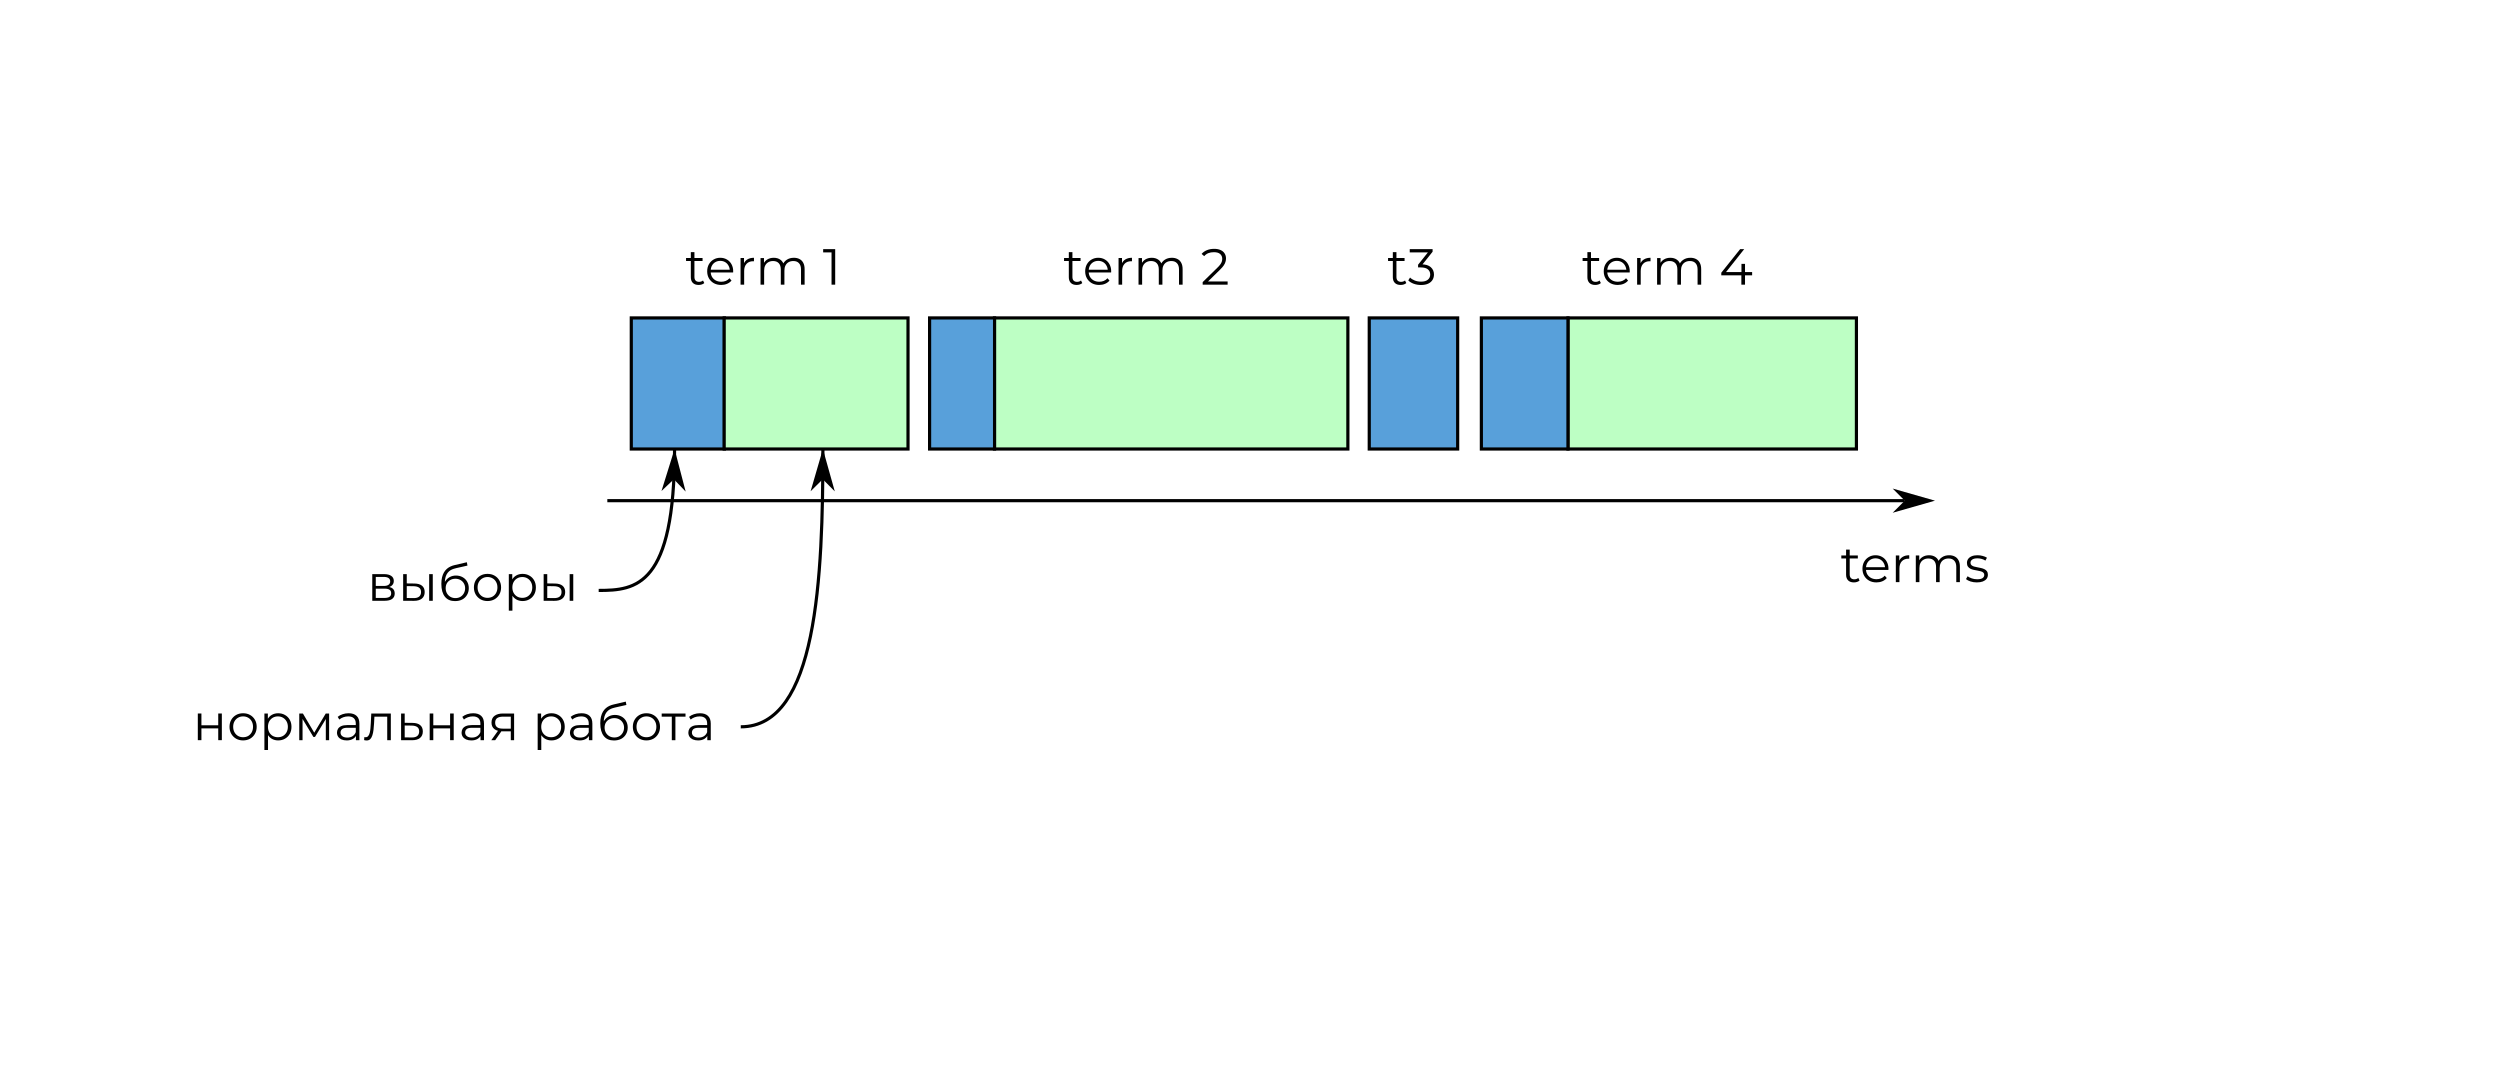
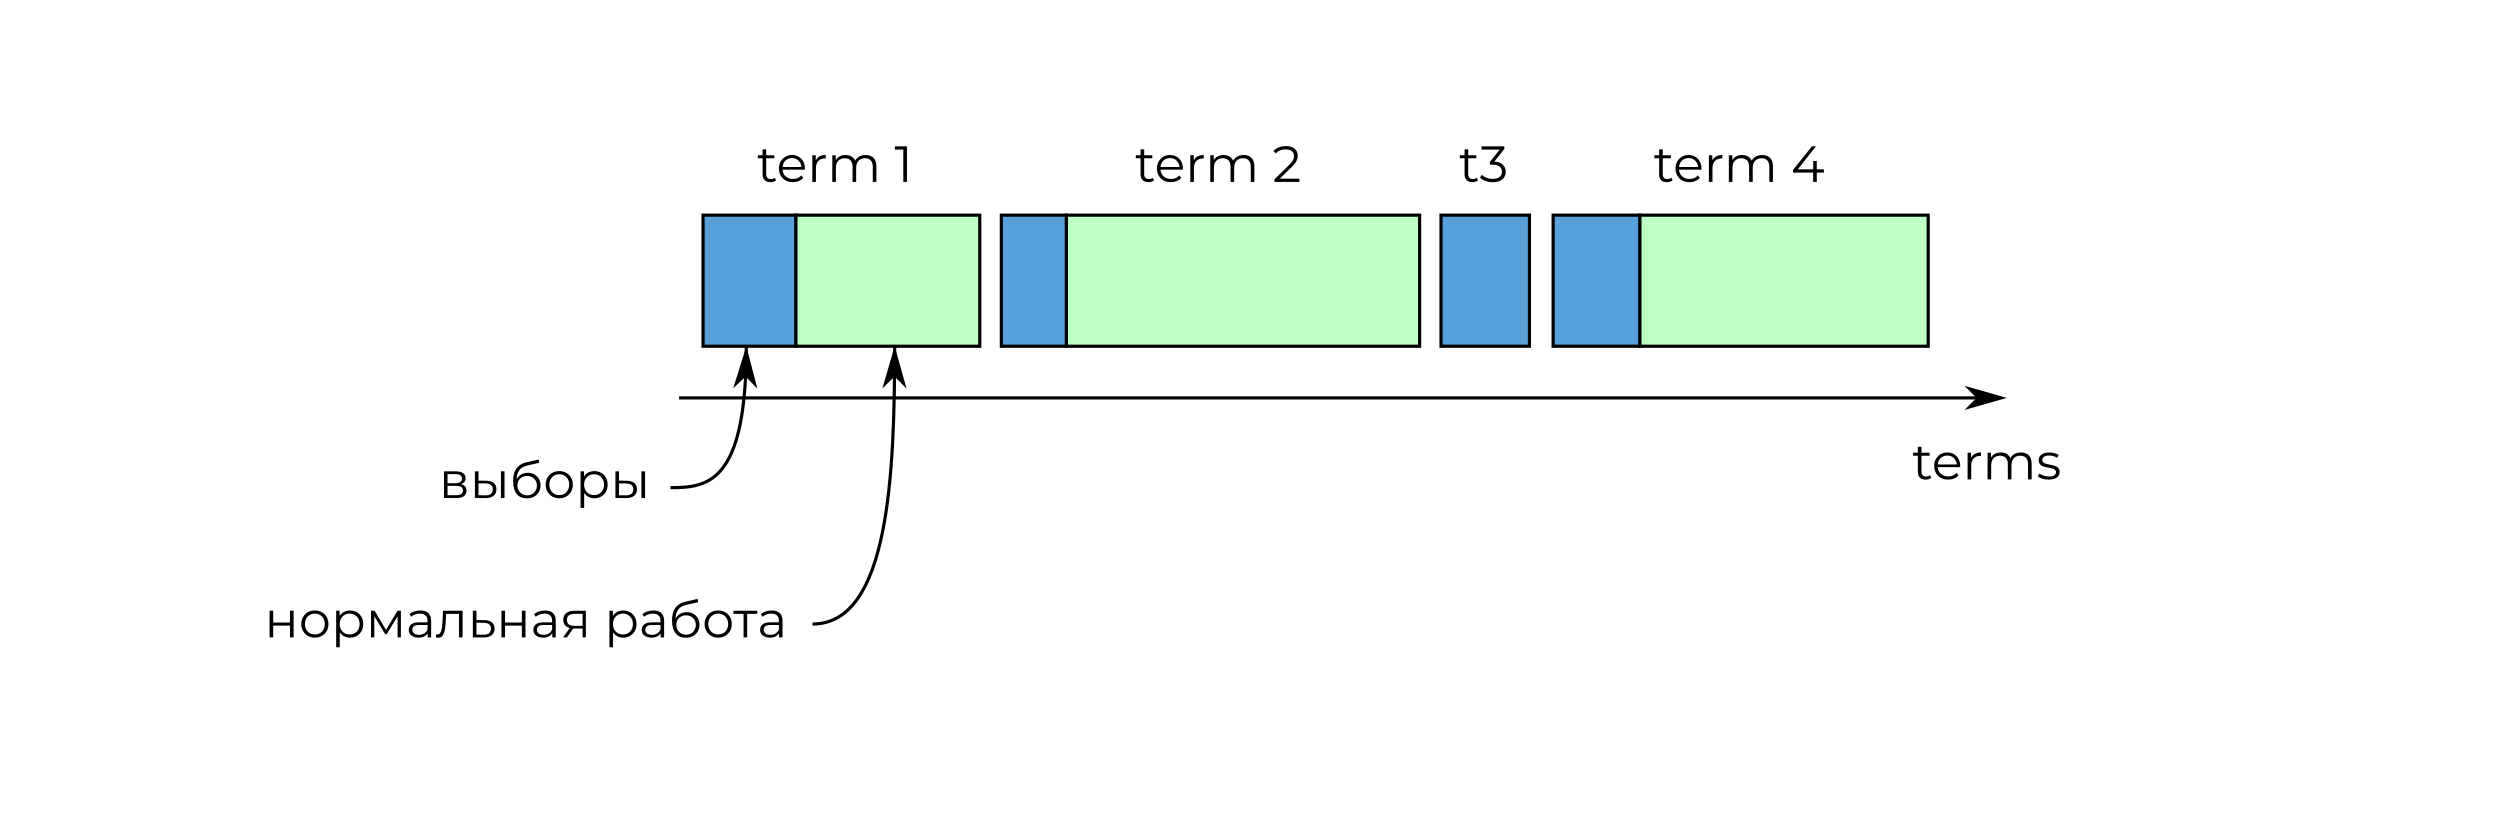
- <svg xmlns="http://www.w3.org/2000/svg" width="1050" height="450" viewBox="0 0 277.812 119.062" version="1.1" id="svg5">
+ <svg xmlns="http://www.w3.org/2000/svg" width="1050" height="345" viewBox="0 0 277.812 91.281" version="1.1" id="svg5">
  <defs id="defs2">
    <clipPath clipPathUnits="userSpaceOnUse" id="clipPath1734">
      <path d="M 0,0.028 H 595.275 V 841.889 H 0 Z" clip-rule="evenodd" id="path1732" />
    </clipPath>
    <clipPath clipPathUnits="userSpaceOnUse" id="clipPath5199">
      <path d="M 0,0.028 H 595.275 V 841.889 H 0 Z" clip-rule="evenodd" id="path5197" />
    </clipPath>
    <clipPath clipPathUnits="userSpaceOnUse" id="clipPath6407">
      <path d="M 0,0.028 H 595.275 V 841.889 H 0 Z" clip-rule="evenodd" id="path6405" />
    </clipPath>
    <clipPath clipPathUnits="userSpaceOnUse" id="clipPath1022">
      <path d="M 0,0.028 H 595.275 V 841.889 H 0 Z" clip-rule="evenodd" id="path1020" />
    </clipPath>
  </defs>
  <g id="layer1">
-     <g id="g4282" transform="matrix(0.2662233,0,0,-0.2662233,59.64763,218.5594)">
+     <g id="g4282" transform="matrix(0.2662233,0,0,-0.2662233,67.62184,207.1386)">
      <g id="g15429" transform="matrix(1.325711,0,0,1.325711,13.80845,499.2856)" />
      <path d="M 39.453,688.258 H 78.318 V 633.542 H 39.453 Z" style="fill:#58a0da;fill-opacity:1;fill-rule:nonzero;stroke:#000000;stroke-width:1.326;stroke-miterlimit:4;stroke-dasharray:none;stroke-opacity:1" id="path15435" />
      <path d="M 78.23,688.258 H 154.966 V 633.542 H 78.23 Z" style="fill:#bdffc4;fill-opacity:1;fill-rule:nonzero;stroke:#000000;stroke-width:1.326;stroke-miterlimit:4;stroke-dasharray:none;stroke-opacity:1" id="path15437" />
      <path d="M 191.04,688.258 H 338.567 V 633.542 H 191.04 Z" style="fill:#bdffc4;fill-opacity:1;fill-rule:nonzero;stroke:#000000;stroke-width:1.326;stroke-miterlimit:4;stroke-dasharray:none;stroke-opacity:1" id="path15439" />
      <path d="m 163.972,688.258 h 27.12 v -54.716 h -27.12 z" style="fill:#58a0da;fill-opacity:1;fill-rule:nonzero;stroke:#000000;stroke-width:1.326;stroke-miterlimit:4;stroke-dasharray:none;stroke-opacity:1" id="path15441" />
      <path d="m 347.489,688.258 h 36.908 v -54.716 h -36.908 z" style="fill:#58a0da;fill-opacity:1;fill-rule:nonzero;stroke:#000000;stroke-width:1.326;stroke-miterlimit:4;stroke-dasharray:none;stroke-opacity:1" id="path15443" />
      <path d="M 430.429,688.258 H 550.841 V 633.542 H 430.429 Z" style="fill:#bdffc4;fill-opacity:1;fill-rule:nonzero;stroke:#000000;stroke-width:1.326;stroke-miterlimit:4;stroke-dasharray:none;stroke-opacity:1" id="path15445" />
      <path d="m 394.288,688.258 h 36.147 v -54.716 h -36.147 z" style="fill:#58a0da;fill-opacity:1;fill-rule:nonzero;stroke:#000000;stroke-width:1.326;stroke-miterlimit:4;stroke-dasharray:none;stroke-opacity:1" id="path15447" />
      <path style="fill:none;stroke:#000000;stroke-width:1.325;stroke-linecap:butt;stroke-linejoin:miter;stroke-miterlimit:4;stroke-dasharray:none;stroke-opacity:1" d="M 571.021,611.978 H 29.457" id="path7839" />
      <path style="fill:none;stroke:#000000;stroke-width:1.325;stroke-linecap:butt;stroke-linejoin:miter;stroke-miterlimit:4;stroke-dasharray:none;stroke-opacity:1" d="m 25.846,574.509 c 15.64,0 31.675,1.723 31.675,59.032" id="path12583" />
      <g aria-label="выборы" transform="scale(1,-1)" id="text2746-9" style="font-size:21.202px;line-height:1.25;font-family:Montserrat;-inkscape-font-specification:Montserrat;text-align:center;text-anchor:middle;stroke-width:0.994">
        <path d="m -68.66,-570.186 v -11.131 h 4.919 q 1.887,0 2.968,0.721 1.102,0.721 1.102,2.12 0,1.357 -1.039,2.099 -1.039,0.721 -2.735,0.721 l 0.297,-0.445 q 1.993,0 2.926,0.742 0.933,0.742 0.933,2.141 0,1.442 -1.06,2.247 -1.039,0.784 -3.244,0.784 z m 1.463,-1.187 h 3.541 q 1.421,0 2.141,-0.445 0.742,-0.466 0.742,-1.484 0,-1.018 -0.657,-1.484 -0.657,-0.466 -2.078,-0.466 h -3.689 z m 0,-5.004 h 3.35 q 1.293,0 1.972,-0.488 0.7,-0.488 0.7,-1.421 0,-0.933 -0.7,-1.399 -0.678,-0.466 -1.972,-0.466 h -3.35 z" id="path32568" />
        <path d="m -44.913,-570.186 v -11.131 h 1.505 v 11.131 z m -6.17,-7.209 q 2.099,0.021 3.201,0.933 1.102,0.912 1.102,2.629 0,1.781 -1.187,2.735 -1.187,0.954 -3.392,0.933 l -4.41,-0.021 v -11.131 h 1.505 v 3.88 z m -0.382,6.085 q 1.569,0.021 2.353,-0.615 0.806,-0.657 0.806,-1.908 0,-1.251 -0.784,-1.823 -0.784,-0.594 -2.375,-0.615 l -2.799,-0.042 v 4.961 z" id="path32570" />
        <path d="m -34.122,-570.058 q -1.357,0 -2.417,-0.445 -1.039,-0.445 -1.781,-1.357 -0.742,-0.912 -1.124,-2.247 -0.382,-1.357 -0.382,-3.138 0,-1.59 0.297,-2.777 0.297,-1.209 0.827,-2.078 0.53,-0.869 1.23,-1.463 0.721,-0.615 1.548,-0.975 0.848,-0.382 1.739,-0.572 l 5.004,-1.166 0.254,1.399 -4.707,1.06 q -0.445,0.106 -1.081,0.297 -0.615,0.191 -1.272,0.572 -0.636,0.382 -1.187,1.06 -0.551,0.678 -0.89,1.76 -0.318,1.06 -0.318,2.65 0,0.339 0.021,0.551 0.021,0.191 0.042,0.424 0.042,0.212 0.064,0.636 l -0.657,-0.551 q 0.233,-1.293 0.954,-2.247 0.721,-0.975 1.802,-1.505 1.102,-0.551 2.438,-0.551 1.548,0 2.756,0.678 1.209,0.657 1.887,1.845 0.7,1.187 0.7,2.756 0,1.548 -0.721,2.777 -0.7,1.23 -1.993,1.929 -1.293,0.678 -3.032,0.678 z m 0.17,-1.251 q 1.187,0 2.099,-0.53 0.912,-0.551 1.421,-1.484 0.53,-0.933 0.53,-2.099 0,-1.145 -0.53,-2.035 -0.509,-0.89 -1.421,-1.399 -0.912,-0.53 -2.12,-0.53 -1.187,0 -2.099,0.509 -0.912,0.488 -1.442,1.378 -0.509,0.89 -0.509,2.057 0,1.166 0.509,2.099 0.53,0.933 1.442,1.484 0.933,0.551 2.12,0.551 z" id="path32572" />
        <path d="m -20.574,-570.08 q -1.611,0 -2.905,-0.721 -1.272,-0.742 -2.014,-2.014 -0.742,-1.293 -0.742,-2.947 0,-1.675 0.742,-2.947 0.742,-1.272 2.014,-1.993 1.272,-0.721 2.905,-0.721 1.654,0 2.926,0.721 1.293,0.721 2.014,1.993 0.742,1.272 0.742,2.947 0,1.654 -0.742,2.947 -0.721,1.272 -2.014,2.014 -1.293,0.721 -2.926,0.721 z m 0,-1.336 q 1.209,0 2.141,-0.53 0.933,-0.551 1.463,-1.527 0.551,-0.996 0.551,-2.29 0,-1.315 -0.551,-2.29 -0.53,-0.975 -1.463,-1.505 -0.933,-0.551 -2.12,-0.551 -1.187,0 -2.12,0.551 -0.933,0.53 -1.484,1.505 -0.551,0.975 -0.551,2.29 0,1.293 0.551,2.29 0.551,0.975 1.484,1.527 0.933,0.53 2.099,0.53 z" id="path32574" />
        <path d="m -5.923,-570.08 q -1.442,0 -2.608,-0.657 -1.166,-0.678 -1.866,-1.929 -0.678,-1.272 -0.678,-3.095 0,-1.823 0.678,-3.074 0.678,-1.272 1.845,-1.929 1.166,-0.657 2.629,-0.657 1.59,0 2.841,0.721 1.272,0.7 1.993,1.993 0.721,1.272 0.721,2.947 0,1.696 -0.721,2.968 -0.721,1.272 -1.993,1.993 -1.251,0.721 -2.841,0.721 z m -5.746,4.007 v -15.244 h 1.442 v 3.35 l -0.148,2.226 0.212,2.247 v 7.421 z m 5.64,-5.343 q 1.187,0 2.12,-0.53 0.933,-0.551 1.484,-1.527 0.551,-0.996 0.551,-2.29 0,-1.293 -0.551,-2.269 -0.551,-0.975 -1.484,-1.527 -0.933,-0.551 -2.12,-0.551 -1.187,0 -2.141,0.551 -0.933,0.551 -1.484,1.527 -0.53,0.975 -0.53,2.269 0,1.293 0.53,2.29 0.551,0.975 1.484,1.527 0.954,0.53 2.141,0.53 z" id="path32576" />
        <path d="m 13.731,-570.186 v -11.131 h 1.505 v 11.131 z m -6.17,-7.209 q 2.099,0.021 3.201,0.933 1.102,0.912 1.102,2.629 0,1.781 -1.187,2.735 -1.187,0.954 -3.392,0.933 l -4.41,-0.021 v -11.131 h 1.505 v 3.88 z m -0.382,6.085 q 1.569,0.021 2.353,-0.615 0.806,-0.657 0.806,-1.908 0,-1.251 -0.784,-1.823 -0.784,-0.594 -2.375,-0.615 l -2.799,-0.042 v 4.961 z" id="path32578" />
      </g>
      <g aria-label="нормальная работа" transform="scale(1,-1)" id="text2746-9-2" style="font-size:21.202px;line-height:1.25;font-family:Montserrat;-inkscape-font-specification:Montserrat;text-align:center;text-anchor:middle;stroke-width:0.994">
        <path d="m -141.481,-512.008 v -11.131 h 1.505 v 4.919 h 7.018 v -4.919 h 1.505 v 11.131 h -1.505 v -4.919 h -7.018 v 4.919 z" id="path32581" />
        <path d="m -122.59,-511.902 q -1.611,0 -2.905,-0.721 -1.272,-0.742 -2.014,-2.014 -0.742,-1.293 -0.742,-2.947 0,-1.675 0.742,-2.947 0.742,-1.272 2.014,-1.993 1.272,-0.721 2.905,-0.721 1.654,0 2.926,0.721 1.293,0.721 2.014,1.993 0.742,1.272 0.742,2.947 0,1.654 -0.742,2.947 -0.721,1.272 -2.014,2.014 -1.293,0.721 -2.926,0.721 z m 0,-1.336 q 1.209,0 2.141,-0.53 0.933,-0.551 1.463,-1.527 0.551,-0.996 0.551,-2.29 0,-1.315 -0.551,-2.29 -0.53,-0.975 -1.463,-1.505 -0.933,-0.551 -2.12,-0.551 -1.187,0 -2.12,0.551 -0.933,0.53 -1.484,1.505 -0.551,0.975 -0.551,2.29 0,1.293 0.551,2.29 0.551,0.975 1.484,1.527 0.933,0.53 2.099,0.53 z" id="path32583" />
        <path d="m -107.94,-511.902 q -1.442,0 -2.608,-0.657 -1.166,-0.678 -1.866,-1.929 -0.678,-1.272 -0.678,-3.095 0,-1.823 0.678,-3.074 0.678,-1.272 1.845,-1.929 1.166,-0.657 2.629,-0.657 1.59,0 2.841,0.721 1.272,0.7 1.993,1.993 0.721,1.272 0.721,2.947 0,1.696 -0.721,2.968 -0.721,1.272 -1.993,1.993 -1.251,0.721 -2.841,0.721 z m -5.746,4.007 v -15.244 h 1.442 v 3.35 l -0.148,2.226 0.212,2.247 v 7.421 z m 5.64,-5.343 q 1.187,0 2.12,-0.53 0.933,-0.551 1.484,-1.527 0.551,-0.996 0.551,-2.29 0,-1.293 -0.551,-2.269 -0.551,-0.975 -1.484,-1.527 -0.933,-0.551 -2.12,-0.551 -1.187,0 -2.141,0.551 -0.933,0.551 -1.484,1.527 -0.53,0.975 -0.53,2.269 0,1.293 0.53,2.29 0.551,0.975 1.484,1.527 0.954,0.53 2.141,0.53 z" id="path32585" />
        <path d="m -99.141,-512.008 v -11.131 h 1.527 l 5.046,8.544 h -0.636 l 5.131,-8.544 h 1.399 v 11.131 h -1.378 v -9.414 l 0.276,0.127 -4.792,7.93 h -0.678 l -4.834,-8.014 0.318,-0.064 v 9.435 z" id="path32587" />
        <path d="m -75.48,-512.008 v -2.459 l -0.064,-0.403 v -4.113 q 0,-1.421 -0.806,-2.184 -0.784,-0.763 -2.353,-0.763 -1.081,0 -2.057,0.36 -0.975,0.36 -1.654,0.954 l -0.678,-1.124 q 0.848,-0.721 2.035,-1.103 1.187,-0.403 2.502,-0.403 2.163,0 3.329,1.081 1.187,1.06 1.187,3.244 v 6.912 z m -3.838,0.106 q -1.251,0 -2.184,-0.403 -0.912,-0.424 -1.399,-1.145 -0.488,-0.742 -0.488,-1.696 0,-0.869 0.403,-1.569 0.424,-0.721 1.357,-1.145 0.954,-0.445 2.544,-0.445 h 3.838 v 1.124 h -3.795 q -1.611,0 -2.247,0.572 -0.615,0.572 -0.615,1.421 0,0.954 0.742,1.527 0.742,0.572 2.078,0.572 1.272,0 2.184,-0.572 0.933,-0.594 1.357,-1.696 l 0.339,1.039 q -0.424,1.103 -1.484,1.76 -1.039,0.657 -2.629,0.657 z" id="path32589" />
        <path d="m -72.066,-512.029 0.106,-1.293 q 0.148,0.021 0.276,0.064 0.148,0.021 0.254,0.021 0.678,0 1.081,-0.509 0.424,-0.509 0.636,-1.357 0.212,-0.848 0.297,-1.908 0.085,-1.081 0.148,-2.163 l 0.191,-3.965 h 8.163 v 11.131 h -1.505 v -10.262 l 0.382,0.445 h -6.064 l 0.36,-0.466 -0.17,3.223 q -0.064,1.442 -0.233,2.756 -0.148,1.315 -0.488,2.311 -0.318,0.996 -0.89,1.569 -0.572,0.551 -1.463,0.551 -0.254,0 -0.53,-0.042 -0.254,-0.042 -0.551,-0.106 z" id="path32591" />
        <path d="m -51.839,-519.217 q 2.099,0.021 3.18,0.933 1.102,0.912 1.102,2.629 0,1.781 -1.187,2.735 -1.166,0.954 -3.392,0.933 l -4.495,-0.021 v -11.131 h 1.505 v 3.88 z m -0.382,6.085 q 1.548,0.021 2.332,-0.615 0.806,-0.657 0.806,-1.908 0,-1.251 -0.784,-1.823 -0.784,-0.594 -2.353,-0.615 l -2.905,-0.042 v 4.961 z" id="path32593" />
        <path d="m -44.694,-512.008 v -11.131 h 1.505 v 4.919 h 7.018 v -4.919 h 1.505 v 11.131 h -1.505 v -4.919 h -7.018 v 4.919 z" id="path32595" />
        <path d="m -23.471,-512.008 v -2.459 l -0.064,-0.403 v -4.113 q 0,-1.421 -0.806,-2.184 -0.784,-0.763 -2.353,-0.763 -1.081,0 -2.057,0.36 -0.975,0.36 -1.654,0.954 l -0.678,-1.124 q 0.848,-0.721 2.035,-1.103 1.187,-0.403 2.502,-0.403 2.163,0 3.329,1.081 1.187,1.06 1.187,3.244 v 6.912 z m -3.838,0.106 q -1.251,0 -2.184,-0.403 -0.912,-0.424 -1.399,-1.145 -0.488,-0.742 -0.488,-1.696 0,-0.869 0.403,-1.569 0.424,-0.721 1.357,-1.145 0.954,-0.445 2.544,-0.445 h 3.838 v 1.124 h -3.795 q -1.611,0 -2.247,0.572 -0.615,0.572 -0.615,1.421 0,0.954 0.742,1.527 0.742,0.572 2.078,0.572 1.272,0 2.184,-0.572 0.933,-0.594 1.357,-1.696 l 0.339,1.039 q -0.424,1.103 -1.484,1.76 -1.039,0.657 -2.629,0.657 z" id="path32597" />
        <path d="m -10.835,-512.008 v -4.007 l 0.276,0.318 h -3.774 q -2.141,0 -3.35,-0.933 -1.209,-0.933 -1.209,-2.714 0,-1.908 1.293,-2.841 1.293,-0.954 3.456,-0.954 h 4.686 v 11.131 z m -8.142,0 3.053,-4.283 h 1.569 l -2.989,4.283 z m 8.142,-4.452 v -5.809 l 0.276,0.445 h -3.541 q -1.548,0 -2.417,0.594 -0.848,0.594 -0.848,1.929 0,2.481 3.159,2.481 h 3.647 z" id="path32599" />
        <path d="m 6.126,-511.902 q -1.442,0 -2.608,-0.657 -1.166,-0.678 -1.866,-1.929 -0.678,-1.272 -0.678,-3.095 0,-1.823 0.678,-3.074 0.678,-1.272 1.845,-1.929 1.166,-0.657 2.629,-0.657 1.59,0 2.841,0.721 1.272,0.7 1.993,1.993 0.721,1.272 0.721,2.947 0,1.696 -0.721,2.968 -0.721,1.272 -1.993,1.993 -1.251,0.721 -2.841,0.721 z m -5.746,4.007 v -15.244 H 1.822 v 3.35 l -0.148,2.226 0.212,2.247 v 7.421 z m 5.64,-5.343 q 1.187,0 2.12,-0.53 0.933,-0.551 1.484,-1.527 0.551,-0.996 0.551,-2.29 0,-1.293 -0.551,-2.269 -0.551,-0.975 -1.484,-1.527 -0.933,-0.551 -2.12,-0.551 -1.187,0 -2.141,0.551 -0.933,0.551 -1.484,1.527 -0.53,0.975 -0.53,2.269 0,1.293 0.53,2.29 0.551,0.975 1.484,1.527 0.954,0.53 2.141,0.53 z" id="path32601" />
        <path d="m 21.765,-512.008 v -2.459 l -0.064,-0.403 v -4.113 q 0,-1.421 -0.806,-2.184 -0.784,-0.763 -2.353,-0.763 -1.081,0 -2.057,0.36 -0.975,0.36 -1.654,0.954 l -0.678,-1.124 q 0.848,-0.721 2.035,-1.103 1.187,-0.403 2.502,-0.403 2.163,0 3.329,1.081 1.187,1.06 1.187,3.244 v 6.912 z m -3.838,0.106 q -1.251,0 -2.184,-0.403 -0.912,-0.424 -1.399,-1.145 -0.488,-0.742 -0.488,-1.696 0,-0.869 0.403,-1.569 0.424,-0.721 1.357,-1.145 0.954,-0.445 2.544,-0.445 h 3.838 v 1.124 H 18.203 q -1.611,0 -2.247,0.572 -0.615,0.572 -0.615,1.421 0,0.954 0.742,1.527 0.742,0.572 2.078,0.572 1.272,0 2.184,-0.572 0.933,-0.594 1.357,-1.696 l 0.339,1.039 q -0.424,1.103 -1.484,1.76 -1.039,0.657 -2.629,0.657 z" id="path32603" />
        <path d="m 32.217,-511.881 q -1.357,0 -2.417,-0.445 -1.039,-0.445 -1.781,-1.357 -0.742,-0.912 -1.124,-2.247 -0.382,-1.357 -0.382,-3.138 0,-1.59 0.297,-2.777 0.297,-1.209 0.827,-2.078 0.53,-0.869 1.23,-1.463 0.721,-0.615 1.548,-0.975 0.848,-0.382 1.739,-0.572 l 5.004,-1.166 0.254,1.399 -4.707,1.06 q -0.445,0.106 -1.081,0.297 -0.615,0.191 -1.272,0.572 -0.636,0.382 -1.187,1.06 -0.551,0.678 -0.89,1.76 -0.318,1.06 -0.318,2.65 0,0.339 0.021,0.551 0.021,0.191 0.042,0.424 0.042,0.212 0.064,0.636 l -0.657,-0.551 q 0.233,-1.293 0.954,-2.247 0.721,-0.975 1.802,-1.505 1.102,-0.551 2.438,-0.551 1.548,0 2.756,0.678 1.209,0.657 1.887,1.845 0.7,1.187 0.7,2.756 0,1.548 -0.721,2.777 -0.7,1.23 -1.993,1.929 -1.293,0.678 -3.032,0.678 z m 0.17,-1.251 q 1.187,0 2.099,-0.53 0.912,-0.551 1.421,-1.484 0.53,-0.933 0.53,-2.099 0,-1.145 -0.53,-2.035 -0.509,-0.89 -1.421,-1.399 -0.912,-0.53 -2.12,-0.53 -1.187,0 -2.099,0.509 -0.912,0.488 -1.442,1.378 -0.509,0.89 -0.509,2.057 0,1.166 0.509,2.099 0.53,0.933 1.442,1.484 0.933,0.551 2.12,0.551 z" id="path32605" />
        <path d="m 45.765,-511.902 q -1.611,0 -2.905,-0.721 -1.272,-0.742 -2.014,-2.014 -0.742,-1.293 -0.742,-2.947 0,-1.675 0.742,-2.947 0.742,-1.272 2.014,-1.993 1.272,-0.721 2.905,-0.721 1.654,0 2.926,0.721 1.293,0.721 2.014,1.993 0.742,1.272 0.742,2.947 0,1.654 -0.742,2.947 -0.721,1.272 -2.014,2.014 -1.293,0.721 -2.926,0.721 z m 0,-1.336 q 1.209,0 2.141,-0.53 0.933,-0.551 1.463,-1.527 0.551,-0.996 0.551,-2.29 0,-1.315 -0.551,-2.29 -0.53,-0.975 -1.463,-1.505 -0.933,-0.551 -2.12,-0.551 -1.187,0 -2.12,0.551 -0.933,0.53 -1.484,1.505 -0.551,0.975 -0.551,2.29 0,1.293 0.551,2.29 0.551,0.975 1.484,1.527 0.933,0.53 2.099,0.53 z" id="path32607" />
        <path d="m 56.366,-512.008 v -10.219 l 0.382,0.403 h -4.601 v -1.315 h 9.944 v 1.315 h -4.601 l 0.382,-0.403 v 10.219 z" id="path32609" />
        <path d="m 71.186,-512.008 v -2.459 l -0.064,-0.403 v -4.113 q 0,-1.421 -0.806,-2.184 -0.784,-0.763 -2.353,-0.763 -1.081,0 -2.057,0.36 -0.975,0.36 -1.654,0.954 l -0.678,-1.124 q 0.848,-0.721 2.035,-1.103 1.187,-0.403 2.502,-0.403 2.163,0 3.329,1.081 1.187,1.06 1.187,3.244 v 6.912 z m -3.838,0.106 q -1.251,0 -2.184,-0.403 -0.912,-0.424 -1.399,-1.145 -0.488,-0.742 -0.488,-1.696 0,-0.869 0.403,-1.569 0.424,-0.721 1.357,-1.145 0.954,-0.445 2.544,-0.445 h 3.838 v 1.124 h -3.795 q -1.611,0 -2.247,0.572 -0.615,0.572 -0.615,1.421 0,0.954 0.742,1.527 0.742,0.572 2.078,0.572 1.272,0 2.184,-0.572 0.933,-0.594 1.357,-1.696 l 0.339,1.039 q -0.424,1.103 -1.484,1.76 -1.039,0.657 -2.629,0.657 z" id="path32611" />
      </g>
      <path style="color:#000000;display:inline;fill:#000000;fill-rule:evenodd;stroke-width:3.756;-inkscape-stroke:none" d="m 565.979,606.933 17.664,5.045 -17.664,5.052 5.042,-5.052 z" id="path85908-5" />
      <path style="color:#000000;display:inline;fill:#000000;fill-rule:evenodd;stroke-width:3.756;-inkscape-stroke:none" d="m 124.402,615.856 -4.966,17.686 -5.131,-17.641 5.075,5.02 z" id="path85908-5-0" />
      <path style="color:#000000;display:inline;fill:#000000;fill-rule:evenodd;stroke-width:3.756;-inkscape-stroke:none" d="m 62.153,615.765 -4.631,17.777 -5.463,-17.541 5.169,4.923 z" id="path85908-5-9" />
      <path style="fill:none;stroke:#000000;stroke-width:1.325;stroke-linecap:butt;stroke-linejoin:miter;stroke-miterlimit:4;stroke-dasharray:none;stroke-opacity:1" d="m 85.152,517.585 c 31.847,0 34.283,62.058 34.283,115.957" id="path29292" />
      <g aria-label="term 1" transform="scale(1,-1)" id="text2746" style="font-size:21.202px;line-height:1.25;font-family:Montserrat;-inkscape-font-specification:Montserrat;text-align:center;text-anchor:middle;stroke-width:0.994">
        <path d="m 67.572,-702.022 q -1.569,0 -2.417,-0.848 -0.848,-0.848 -0.848,-2.396 v -10.453 h 1.505 v 10.368 q 0,0.975 0.488,1.505 0.509,0.53 1.442,0.53 0.996,0 1.654,-0.572 l 0.53,1.081 q -0.445,0.403 -1.081,0.594 -0.615,0.191 -1.272,0.191 z m -5.258,-9.986 v -1.251 h 6.891 v 1.251 z" id="path32614" />
        <path d="m 76.988,-702.022 q -1.739,0 -3.053,-0.721 -1.315,-0.742 -2.057,-2.014 -0.742,-1.293 -0.742,-2.947 0,-1.654 0.7,-2.926 0.721,-1.272 1.951,-1.993 1.251,-0.742 2.799,-0.742 1.569,0 2.777,0.721 1.23,0.7 1.929,1.993 0.7,1.272 0.7,2.947 0,0.106 -0.021,0.233 0,0.106 0,0.233 h -9.689 v -1.124 h 8.884 l -0.594,0.445 q 0,-1.209 -0.53,-2.141 -0.509,-0.954 -1.399,-1.484 -0.89,-0.53 -2.057,-0.53 -1.145,0 -2.057,0.53 -0.912,0.53 -1.421,1.484 -0.509,0.954 -0.509,2.184 v 0.233 q 0,1.272 0.551,2.247 0.572,0.954 1.569,1.505 1.018,0.53 2.311,0.53 1.018,0 1.887,-0.36 0.89,-0.36 1.527,-1.103 l 0.848,0.975 q -0.742,0.89 -1.866,1.357 -1.102,0.466 -2.438,0.466 z" id="path32616" />
        <path d="m 85.066,-702.128 v -11.131 h 1.442 v 3.032 l -0.148,-0.53 q 0.466,-1.272 1.569,-1.929 1.102,-0.678 2.735,-0.678 v 1.463 q -0.085,0 -0.17,0 -0.085,-0.021 -0.17,-0.021 -1.76,0 -2.756,1.081 -0.996,1.06 -0.996,3.032 v 5.682 z" id="path32618" />
        <path d="m 107.312,-713.365 q 1.357,0 2.353,0.53 1.018,0.509 1.569,1.569 0.572,1.06 0.572,2.671 v 6.467 h -1.505 v -6.318 q 0,-1.76 -0.848,-2.65 -0.827,-0.912 -2.353,-0.912 -1.145,0 -1.993,0.488 -0.827,0.466 -1.293,1.378 -0.445,0.89 -0.445,2.163 v 5.852 h -1.505 v -6.318 q 0,-1.76 -0.848,-2.65 -0.848,-0.912 -2.375,-0.912 -1.124,0 -1.972,0.488 -0.848,0.466 -1.315,1.378 -0.445,0.89 -0.445,2.163 v 5.852 h -1.505 v -11.131 h 1.442 v 3.011 l -0.233,-0.53 q 0.509,-1.208 1.633,-1.887 1.145,-0.7 2.693,-0.7 1.633,0 2.777,0.827 1.145,0.806 1.484,2.438 l -0.594,-0.233 q 0.488,-1.357 1.717,-2.184 1.251,-0.848 2.989,-0.848 z" id="path32620" />
        <path d="m 123.044,-702.128 v -14.205 l 0.678,0.721 h -4.177 v -1.357 h 5.025 v 14.841 z" id="path32622" />
      </g>
      <g aria-label="term 2" transform="scale(1,-1)" id="text2746-3" style="font-size:21.202px;line-height:1.25;font-family:Montserrat;-inkscape-font-specification:Montserrat;text-align:center;text-anchor:middle;stroke-width:0.994">
        <path d="m 225.351,-702.022 q -1.569,0 -2.417,-0.848 -0.848,-0.848 -0.848,-2.396 v -10.453 h 1.505 v 10.368 q 0,0.975 0.488,1.505 0.509,0.53 1.442,0.53 0.996,0 1.654,-0.572 l 0.53,1.081 q -0.445,0.403 -1.081,0.594 -0.615,0.191 -1.272,0.191 z m -5.258,-9.986 v -1.251 h 6.891 v 1.251 z" id="path32625" />
        <path d="m 234.767,-702.022 q -1.739,0 -3.053,-0.721 -1.315,-0.742 -2.057,-2.014 -0.742,-1.293 -0.742,-2.947 0,-1.654 0.7,-2.926 0.721,-1.272 1.951,-1.993 1.251,-0.742 2.799,-0.742 1.569,0 2.777,0.721 1.23,0.7 1.929,1.993 0.7,1.272 0.7,2.947 0,0.106 -0.021,0.233 0,0.106 0,0.233 h -9.689 v -1.124 h 8.884 l -0.594,0.445 q 0,-1.209 -0.53,-2.141 -0.509,-0.954 -1.399,-1.484 -0.89,-0.53 -2.057,-0.53 -1.145,0 -2.057,0.53 -0.912,0.53 -1.421,1.484 -0.509,0.954 -0.509,2.184 v 0.233 q 0,1.272 0.551,2.247 0.572,0.954 1.569,1.505 1.018,0.53 2.311,0.53 1.018,0 1.887,-0.36 0.89,-0.36 1.527,-1.103 l 0.848,0.975 q -0.742,0.89 -1.866,1.357 -1.103,0.466 -2.438,0.466 z" id="path32627" />
        <path d="m 242.845,-702.128 v -11.131 h 1.442 v 3.032 l -0.148,-0.53 q 0.466,-1.272 1.569,-1.929 1.103,-0.678 2.735,-0.678 v 1.463 q -0.085,0 -0.17,0 -0.085,-0.021 -0.17,-0.021 -1.76,0 -2.756,1.081 -0.996,1.06 -0.996,3.032 v 5.682 z" id="path32629" />
        <path d="m 265.092,-713.365 q 1.357,0 2.353,0.53 1.018,0.509 1.569,1.569 0.572,1.06 0.572,2.671 v 6.467 h -1.505 v -6.318 q 0,-1.76 -0.848,-2.65 -0.827,-0.912 -2.353,-0.912 -1.145,0 -1.993,0.488 -0.827,0.466 -1.293,1.378 -0.445,0.89 -0.445,2.163 v 5.852 h -1.505 v -6.318 q 0,-1.76 -0.848,-2.65 -0.848,-0.912 -2.375,-0.912 -1.124,0 -1.972,0.488 -0.848,0.466 -1.315,1.378 -0.445,0.89 -0.445,2.163 v 5.852 h -1.505 v -11.131 h 1.442 v 3.011 l -0.233,-0.53 q 0.509,-1.208 1.633,-1.887 1.145,-0.7 2.693,-0.7 1.633,0 2.777,0.827 1.145,0.806 1.484,2.438 l -0.594,-0.233 q 0.488,-1.357 1.717,-2.184 1.251,-0.848 2.989,-0.848 z" id="path32631" />
        <path d="m 277.961,-702.128 v -1.081 l 6.17,-6.043 q 0.848,-0.827 1.272,-1.442 0.424,-0.636 0.572,-1.187 0.148,-0.551 0.148,-1.039 0,-1.293 -0.89,-2.035 -0.869,-0.742 -2.587,-0.742 -1.315,0 -2.332,0.403 -0.996,0.403 -1.717,1.251 l -1.081,-0.933 q 0.869,-1.018 2.226,-1.569 1.357,-0.551 3.032,-0.551 1.505,0 2.608,0.488 1.103,0.466 1.696,1.378 0.615,0.912 0.615,2.141 0,0.721 -0.212,1.421 -0.191,0.7 -0.721,1.484 -0.509,0.763 -1.505,1.739 l -5.661,5.555 -0.424,-0.594 h 9.202 v 1.357 z" id="path32633" />
      </g>
      <g aria-label="t3" transform="scale(1,-1)" id="text2746-7" style="font-size:21.202px;line-height:1.25;font-family:Montserrat;-inkscape-font-specification:Montserrat;text-align:center;text-anchor:middle;stroke-width:0.994">
        <path d="m 360.598,-702.022 q -1.569,0 -2.417,-0.848 -0.848,-0.848 -0.848,-2.396 v -10.453 h 1.505 v 10.368 q 0,0.975 0.488,1.505 0.509,0.53 1.442,0.53 0.996,0 1.654,-0.572 l 0.53,1.081 q -0.445,0.403 -1.081,0.594 -0.615,0.191 -1.272,0.191 z m -5.258,-9.986 v -1.251 h 6.891 v 1.251 z" id="path32636" />
        <path d="m 369.121,-702.001 q -1.611,0 -3.053,-0.509 -1.421,-0.53 -2.29,-1.399 l 0.742,-1.209 q 0.721,0.742 1.929,1.23 1.23,0.488 2.671,0.488 1.845,0 2.82,-0.806 0.996,-0.806 0.996,-2.163 0,-1.357 -0.975,-2.163 -0.954,-0.806 -3.032,-0.806 h -1.06 v -1.124 l 4.58,-5.746 0.212,0.594 h -8.269 v -1.357 h 9.541 v 1.081 l -4.58,5.746 -0.742,-0.488 h 0.572 q 2.671,0 3.986,1.187 1.336,1.187 1.336,3.053 0,1.251 -0.594,2.247 -0.594,0.996 -1.802,1.569 -1.187,0.572 -2.989,0.572 z" id="path32638" />
      </g>
      <g aria-label="term 4" transform="scale(1,-1)" id="text2746-35" style="font-size:21.202px;line-height:1.25;font-family:Montserrat;-inkscape-font-specification:Montserrat;text-align:center;text-anchor:middle;stroke-width:0.994">
        <path d="m 441.807,-702.022 q -1.569,0 -2.417,-0.848 -0.848,-0.848 -0.848,-2.396 v -10.453 h 1.505 v 10.368 q 0,0.975 0.488,1.505 0.509,0.53 1.442,0.53 0.996,0 1.654,-0.572 l 0.53,1.081 q -0.445,0.403 -1.081,0.594 -0.615,0.191 -1.272,0.191 z m -5.258,-9.986 v -1.251 h 6.891 v 1.251 z" id="path32641" />
        <path d="m 451.223,-702.022 q -1.739,0 -3.053,-0.721 -1.315,-0.742 -2.057,-2.014 -0.742,-1.293 -0.742,-2.947 0,-1.654 0.7,-2.926 0.721,-1.272 1.951,-1.993 1.251,-0.742 2.799,-0.742 1.569,0 2.777,0.721 1.23,0.7 1.929,1.993 0.7,1.272 0.7,2.947 0,0.106 -0.021,0.233 0,0.106 0,0.233 h -9.689 v -1.124 h 8.884 l -0.594,0.445 q 0,-1.209 -0.53,-2.141 -0.509,-0.954 -1.399,-1.484 -0.89,-0.53 -2.057,-0.53 -1.145,0 -2.057,0.53 -0.912,0.53 -1.421,1.484 -0.509,0.954 -0.509,2.184 v 0.233 q 0,1.272 0.551,2.247 0.572,0.954 1.569,1.505 1.018,0.53 2.311,0.53 1.018,0 1.887,-0.36 0.89,-0.36 1.527,-1.103 l 0.848,0.975 q -0.742,0.89 -1.866,1.357 -1.103,0.466 -2.438,0.466 z" id="path32643" />
        <path d="m 459.301,-702.128 v -11.131 h 1.442 v 3.032 l -0.148,-0.53 q 0.466,-1.272 1.569,-1.929 1.103,-0.678 2.735,-0.678 v 1.463 q -0.085,0 -0.17,0 -0.085,-0.021 -0.17,-0.021 -1.76,0 -2.756,1.081 -0.996,1.06 -0.996,3.032 v 5.682 z" id="path32645" />
        <path d="m 481.548,-713.365 q 1.357,0 2.353,0.53 1.018,0.509 1.569,1.569 0.572,1.06 0.572,2.671 v 6.467 h -1.505 v -6.318 q 0,-1.76 -0.848,-2.65 -0.827,-0.912 -2.353,-0.912 -1.145,0 -1.993,0.488 -0.827,0.466 -1.293,1.378 -0.445,0.89 -0.445,2.163 v 5.852 h -1.505 v -6.318 q 0,-1.76 -0.848,-2.65 -0.848,-0.912 -2.375,-0.912 -1.124,0 -1.972,0.488 -0.848,0.466 -1.315,1.378 -0.445,0.89 -0.445,2.163 v 5.852 h -1.505 v -11.131 h 1.442 v 3.011 l -0.233,-0.53 q 0.509,-1.208 1.633,-1.887 1.145,-0.7 2.693,-0.7 1.633,0 2.777,0.827 1.145,0.806 1.484,2.438 l -0.594,-0.233 q 0.488,-1.357 1.717,-2.184 1.251,-0.848 2.989,-0.848 z" id="path32647" />
        <path d="m 494.438,-706.029 v -1.103 l 7.866,-9.838 h 1.696 l -7.802,9.838 -0.827,-0.254 h 11.937 v 1.357 z m 8.375,3.901 v -3.901 l 0.042,-1.357 v -3.435 h 1.484 v 8.693 z" id="path32649" />
      </g>
      <g aria-label="terms" transform="scale(1,-1)" id="text34409" style="font-size:21.202px;line-height:1.25;font-family:Montserrat;-inkscape-font-specification:Montserrat;stroke-width:0.994">
        <path d="m 549.795,-577.858 q -1.569,0 -2.417,-0.848 -0.848,-0.848 -0.848,-2.396 v -10.453 h 1.505 v 10.368 q 0,0.975 0.488,1.505 0.509,0.53 1.442,0.53 0.996,0 1.654,-0.572 l 0.53,1.081 q -0.445,0.403 -1.081,0.594 -0.615,0.191 -1.272,0.191 z m -5.258,-9.986 v -1.251 h 6.891 v 1.251 z" id="path36864" />
        <path d="m 559.211,-577.858 q -1.739,0 -3.053,-0.721 -1.315,-0.742 -2.057,-2.014 -0.742,-1.293 -0.742,-2.947 0,-1.654 0.7,-2.926 0.721,-1.272 1.951,-1.993 1.251,-0.742 2.799,-0.742 1.569,0 2.777,0.721 1.23,0.7 1.929,1.993 0.7,1.272 0.7,2.947 0,0.106 -0.021,0.233 0,0.106 0,0.233 h -9.689 v -1.124 h 8.884 l -0.594,0.445 q 0,-1.209 -0.53,-2.141 -0.509,-0.954 -1.399,-1.484 -0.89,-0.53 -2.057,-0.53 -1.145,0 -2.057,0.53 -0.912,0.53 -1.421,1.484 -0.509,0.954 -0.509,2.184 v 0.233 q 0,1.272 0.551,2.247 0.572,0.954 1.569,1.505 1.018,0.53 2.311,0.53 1.018,0 1.887,-0.36 0.89,-0.36 1.527,-1.103 l 0.848,0.975 q -0.742,0.89 -1.866,1.357 -1.103,0.466 -2.438,0.466 z" id="path36866" />
        <path d="m 567.289,-577.964 v -11.131 h 1.442 v 3.032 l -0.148,-0.53 q 0.466,-1.272 1.569,-1.929 1.103,-0.678 2.735,-0.678 v 1.463 q -0.085,0 -0.17,0 -0.085,-0.021 -0.17,-0.021 -1.76,0 -2.756,1.081 -0.996,1.06 -0.996,3.032 v 5.682 z" id="path36868" />
        <path d="m 589.535,-589.201 q 1.357,0 2.353,0.53 1.018,0.509 1.569,1.569 0.572,1.06 0.572,2.671 v 6.467 h -1.505 v -6.318 q 0,-1.76 -0.848,-2.65 -0.827,-0.912 -2.353,-0.912 -1.145,0 -1.993,0.488 -0.827,0.466 -1.293,1.378 -0.445,0.89 -0.445,2.163 v 5.852 h -1.505 v -6.318 q 0,-1.76 -0.848,-2.65 -0.848,-0.912 -2.375,-0.912 -1.124,0 -1.972,0.488 -0.848,0.466 -1.315,1.378 -0.445,0.89 -0.445,2.163 v 5.852 h -1.505 v -11.131 h 1.442 v 3.011 l -0.233,-0.53 q 0.509,-1.209 1.633,-1.887 1.145,-0.7 2.693,-0.7 1.633,0 2.777,0.827 1.145,0.806 1.484,2.438 l -0.594,-0.233 q 0.488,-1.357 1.717,-2.184 1.251,-0.848 2.989,-0.848 z" id="path36870" />
        <path d="m 601.112,-577.858 q -1.378,0 -2.608,-0.382 -1.23,-0.403 -1.929,-0.996 l 0.678,-1.187 q 0.678,0.509 1.739,0.89 1.06,0.36 2.226,0.36 1.59,0 2.29,-0.488 0.7,-0.509 0.7,-1.336 0,-0.615 -0.403,-0.954 -0.382,-0.36 -1.018,-0.53 -0.636,-0.191 -1.421,-0.318 -0.784,-0.127 -1.569,-0.297 -0.763,-0.17 -1.399,-0.488 -0.636,-0.339 -1.039,-0.912 -0.382,-0.572 -0.382,-1.527 0,-0.912 0.509,-1.633 0.509,-0.721 1.484,-1.124 0.996,-0.424 2.417,-0.424 1.081,0 2.163,0.297 1.081,0.276 1.781,0.742 l -0.657,1.208 q -0.742,-0.509 -1.59,-0.721 -0.848,-0.233 -1.696,-0.233 -1.505,0 -2.226,0.53 -0.7,0.509 -0.7,1.315 0,0.636 0.382,0.996 0.403,0.36 1.039,0.572 0.657,0.191 1.421,0.318 0.784,0.127 1.548,0.318 0.784,0.17 1.421,0.488 0.657,0.297 1.039,0.869 0.403,0.551 0.403,1.463 0,0.975 -0.551,1.696 -0.53,0.7 -1.569,1.103 -1.018,0.382 -2.481,0.382 z" id="path36872" />
      </g>
    </g>
    <g id="g5193" transform="matrix(0.3527778,0,0,-0.3527778,168.1031,306.5743)">
      <g id="g5195" clip-path="url(#clipPath5199)" />
    </g>
  </g>
</svg>
